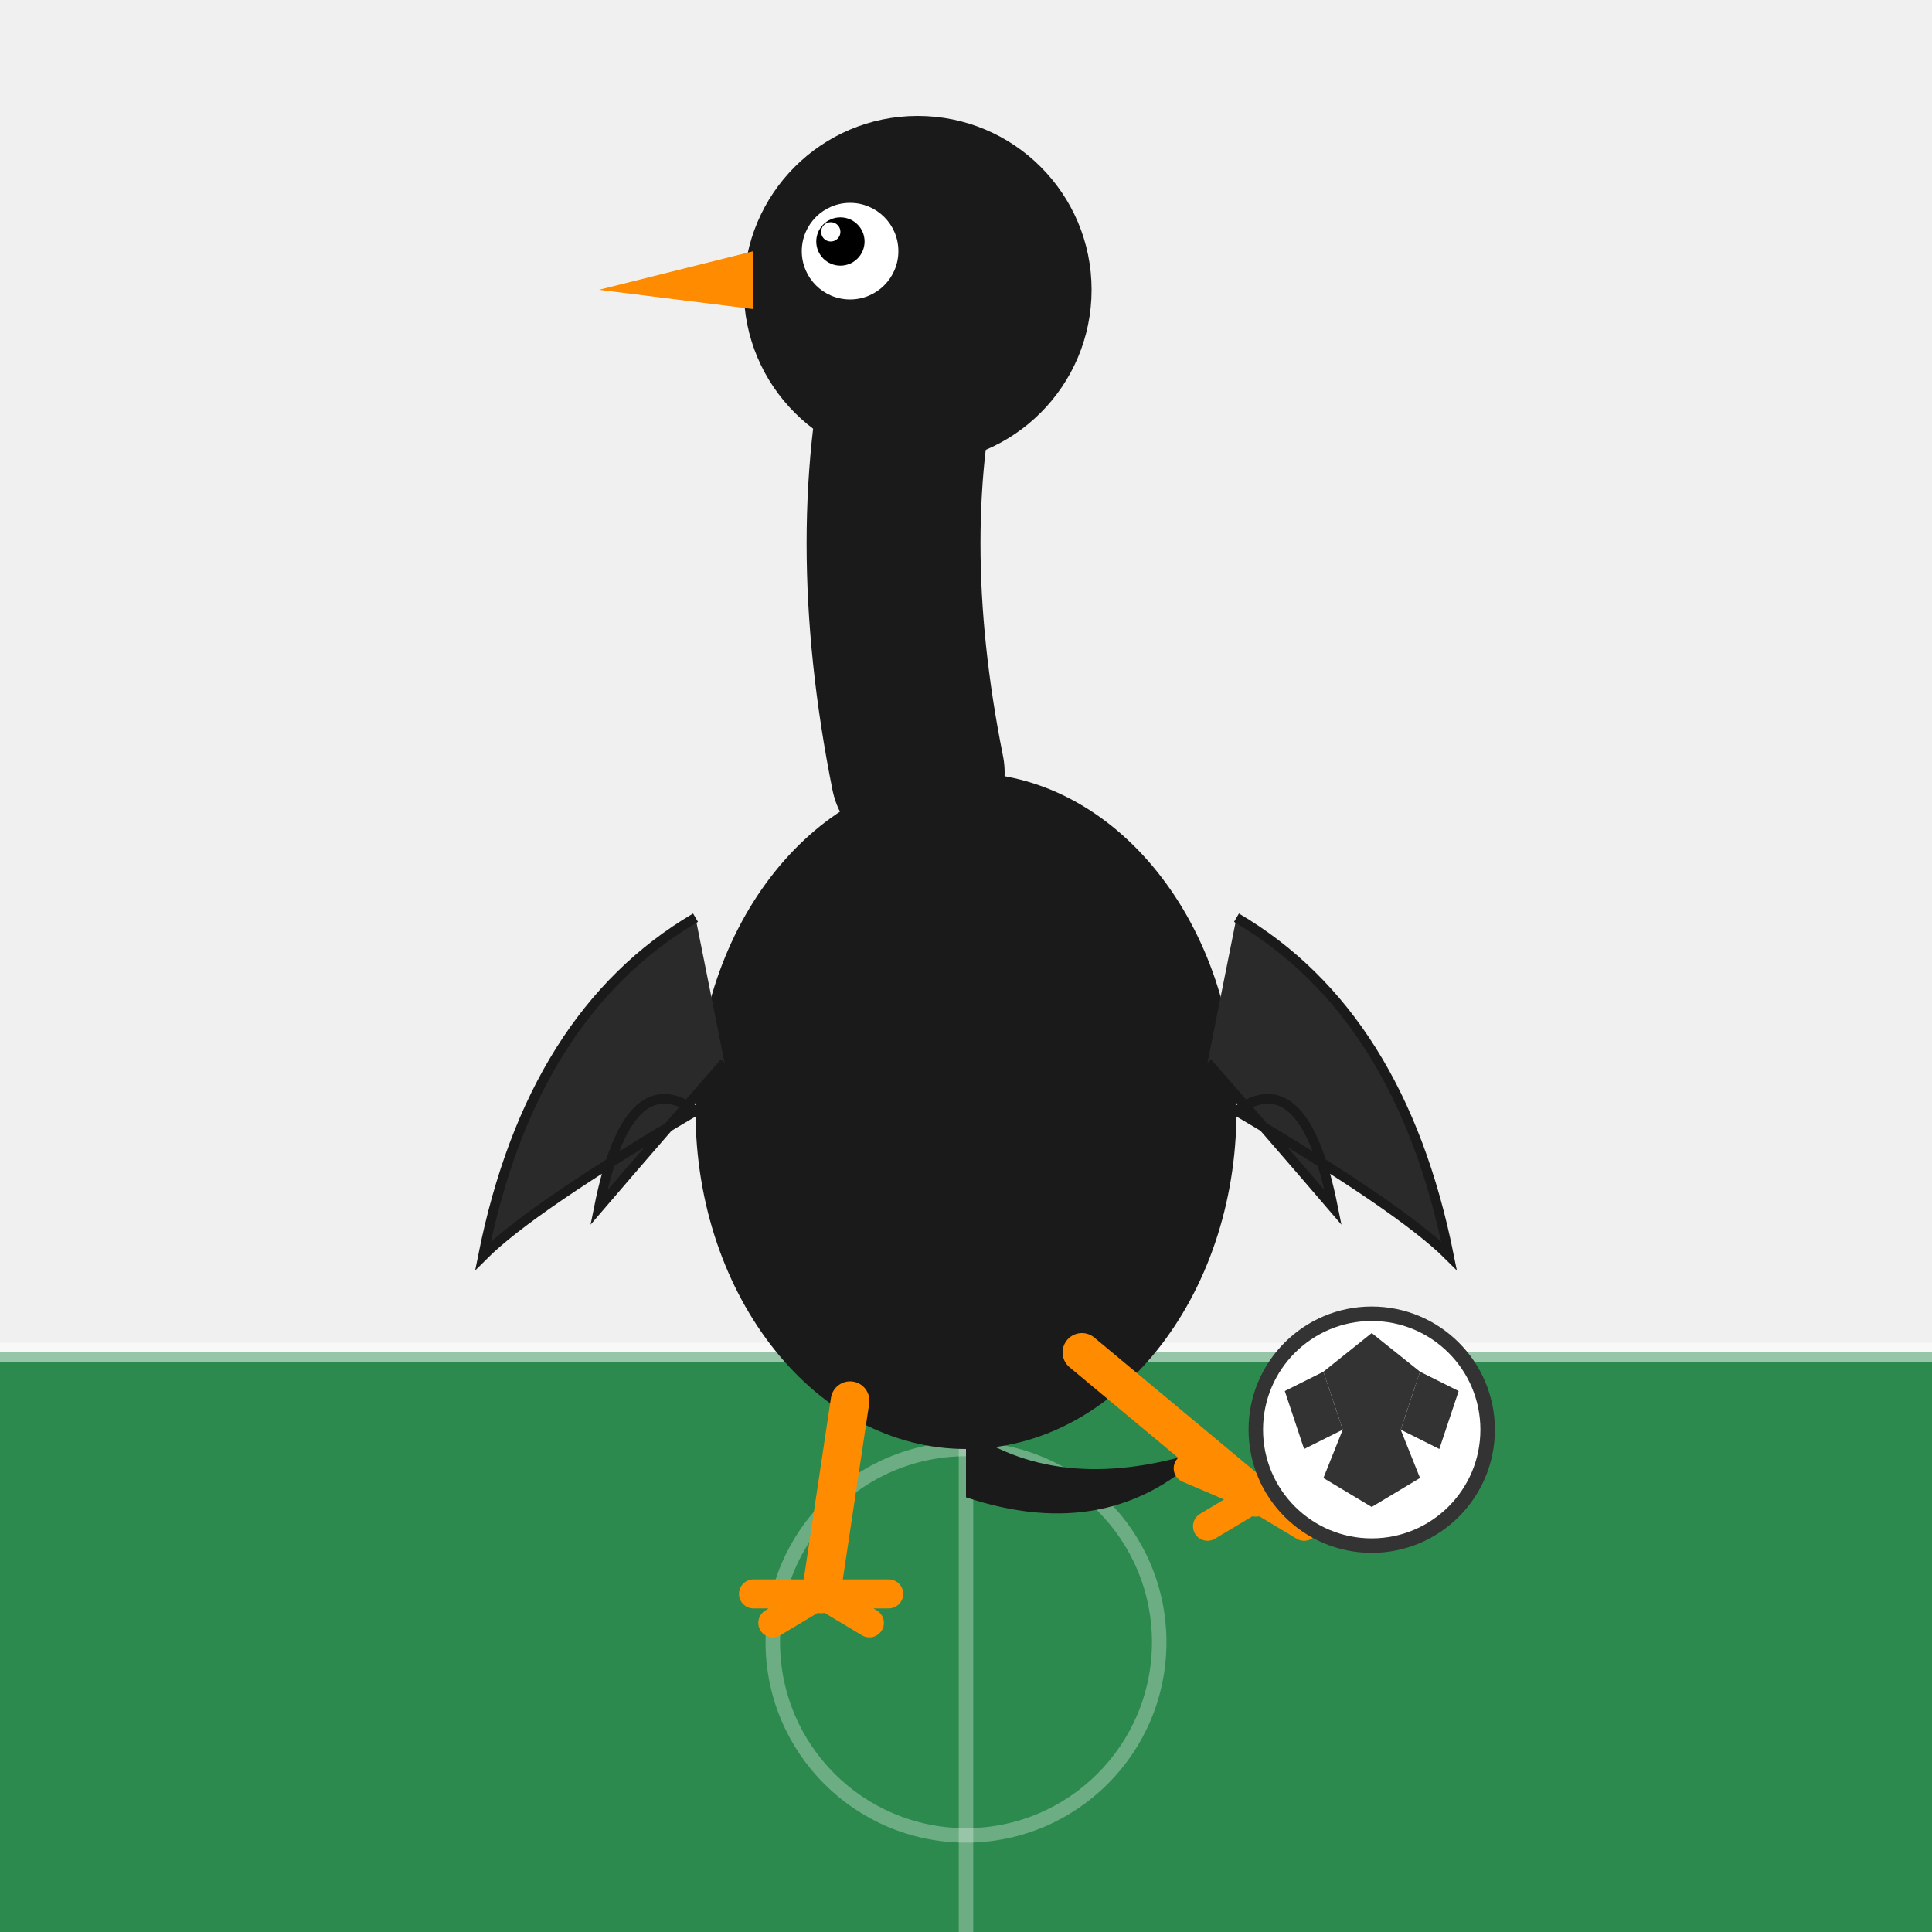
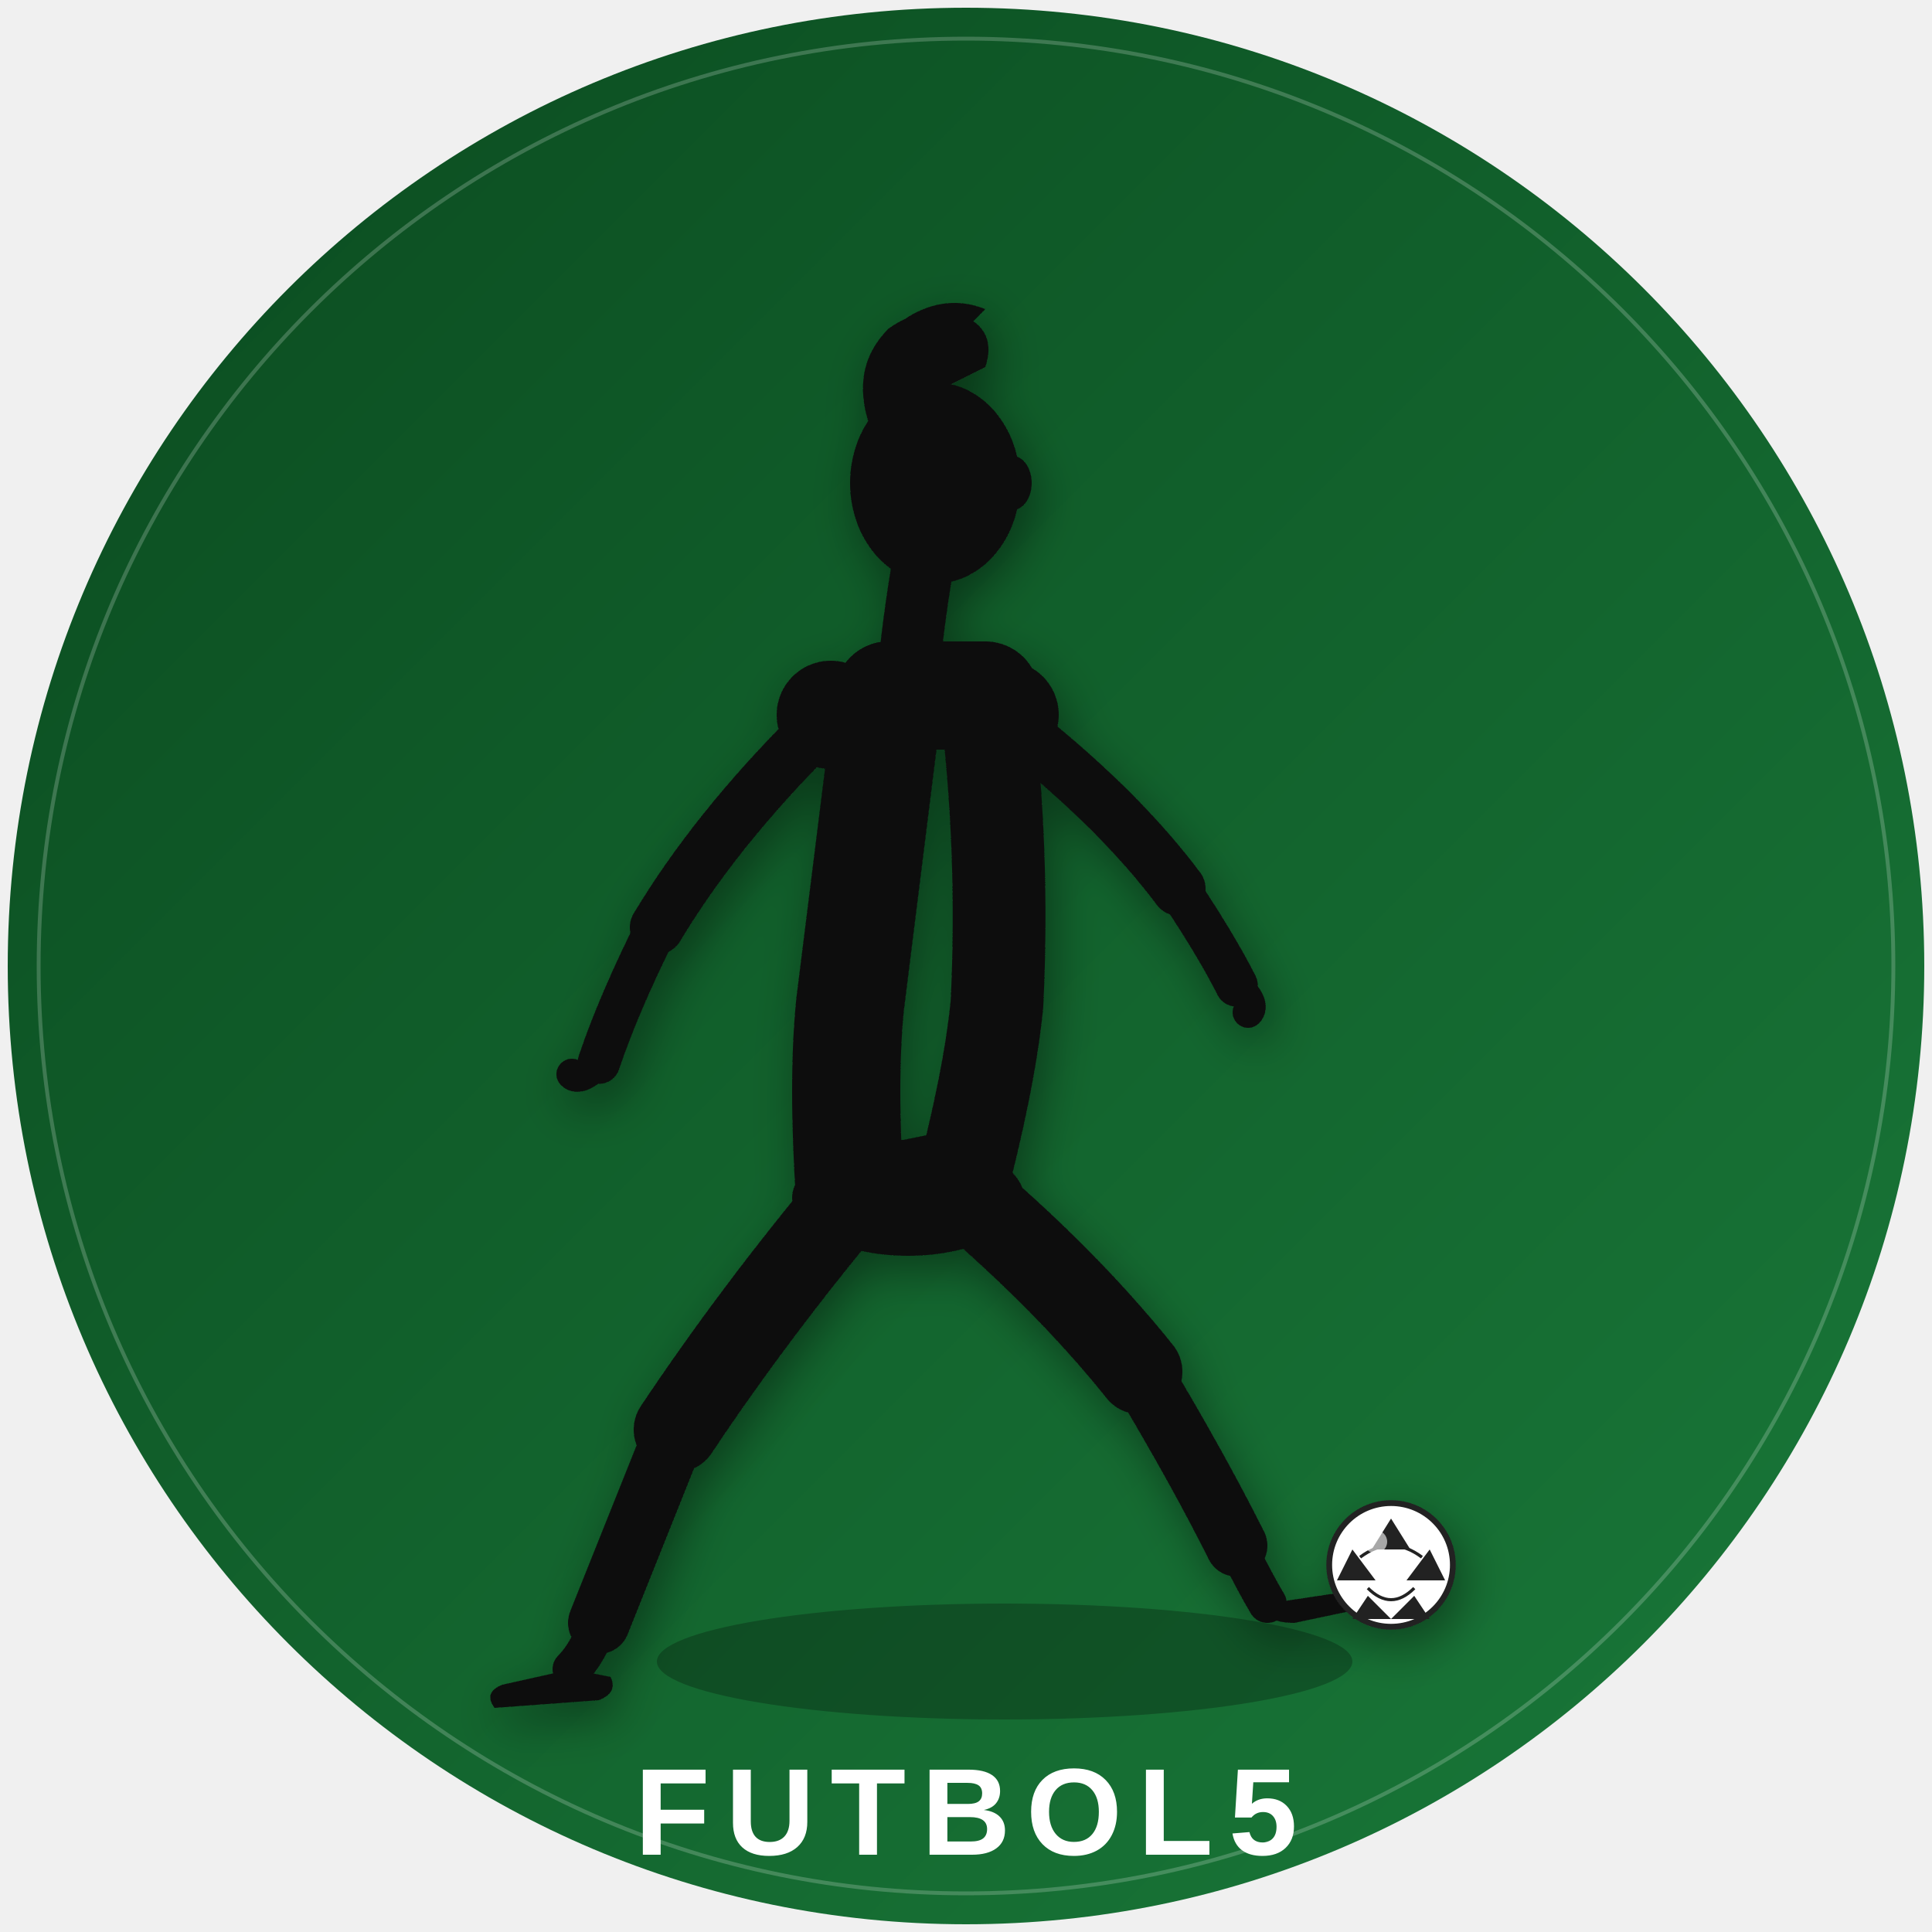
- <svg xmlns="http://www.w3.org/2000/svg" viewBox="0 0 200 200" width="200" height="200">
-   <rect x="0" y="140" width="200" height="60" rx="0" fill="#2d8a4e" />
-   <line x1="0" y1="140" x2="200" y2="140" stroke="#ffffff" stroke-width="2" opacity="0.5" />
-   <line x1="100" y1="140" x2="100" y2="200" stroke="#ffffff" stroke-width="1.5" opacity="0.3" />
-   <circle cx="100" cy="170" r="20" fill="none" stroke="#ffffff" stroke-width="1.5" opacity="0.3" />
-   <ellipse cx="100" cy="115" rx="28" ry="35" fill="#1a1a1a" />
-   <path d="M95 80 Q90 55 95 35" stroke="#1a1a1a" stroke-width="18" fill="none" stroke-linecap="round" />
-   <circle cx="95" cy="30" r="18" fill="#1a1a1a" />
-   <circle cx="88" cy="26" r="5" fill="#ffffff" />
-   <circle cx="87" cy="25" r="2.5" fill="#000000" />
-   <circle cx="86" cy="24" r="1" fill="#ffffff" />
-   <path d="M78 32 L62 30 L78 26" fill="#ff8c00" />
-   <path d="M72 95 Q55 105 50 130 Q55 125 72 115 Q65 110 62 125 Q68 118 75 110" fill="#2a2a2a" stroke="#1a1a1a" stroke-width="1" />
-   <path d="M128 95 Q145 105 150 130 Q145 125 128 115 Q135 110 138 125 Q132 118 125 110" fill="#2a2a2a" stroke="#1a1a1a" stroke-width="1" />
-   <path d="M100 148 Q110 155 125 150 Q115 160 100 155" fill="#1a1a1a" />
-   <line x1="88" y1="145" x2="85" y2="165" stroke="#ff8c00" stroke-width="4" stroke-linecap="round" />
-   <path d="M78 165 L85 165 L92 165 M80 168 L85 165 L90 168" stroke="#ff8c00" stroke-width="3" fill="none" stroke-linecap="round" />
-   <line x1="112" y1="140" x2="130" y2="155" stroke="#ff8c00" stroke-width="4" stroke-linecap="round" />
-   <path d="M123 152 L130 155 L137 152 M125 158 L130 155 L135 158" stroke="#ff8c00" stroke-width="3" fill="none" stroke-linecap="round" />
-   <circle cx="142" cy="148" r="12" fill="#ffffff" stroke="#333" stroke-width="1.5" />
-   <path d="M142 138 L137 142 L139 148 L145 148 L147 142 Z" fill="#333" />
-   <path d="M133 144 L137 142 L139 148 L135 150 Z" fill="#333" />
-   <path d="M151 144 L147 142 L145 148 L149 150 Z" fill="#333" />
-   <path d="M137 153 L139 148 L145 148 L147 153 L142 156 Z" fill="#333" />
-   <circle cx="90" cy="23" r="1" fill="#ffffff" opacity="0.8" />
+ <svg xmlns="http://www.w3.org/2000/svg" viewBox="0 0 500 500" width="500" height="500">
+   <defs>
+     <linearGradient id="bg" x1="0%" y1="0%" x2="100%" y2="100%">
+       <stop offset="0%" style="stop-color:#0a4a1f;stop-opacity:1" />
+       <stop offset="100%" style="stop-color:#1a7a3a;stop-opacity:1" />
+     </linearGradient>
+     <filter id="shadow" x="-10%" y="-10%" width="130%" height="130%">
+       <feDropShadow dx="2" dy="4" stdDeviation="6" flood-color="#000" flood-opacity="0.4" />
+     </filter>
+   </defs>
+   <circle cx="250" cy="250" r="248" fill="url(#bg)" />
+   <circle cx="250" cy="250" r="240" fill="none" stroke="#fff" stroke-width="1" opacity="0.2" />
+   <ellipse cx="260" cy="430" rx="90" ry="15" fill="#000" opacity="0.25" />
+   <g filter="url(#shadow)">
+     <path d="M 220 310 Q 195 340 175 370" stroke="#111" stroke-width="22" fill="none" stroke-linecap="round" stroke-linejoin="round" />
+     <path d="M 175 370 Q 165 395 155 420" stroke="#111" stroke-width="16" fill="none" stroke-linecap="round" stroke-linejoin="round" />
+     <path d="M 155 420 Q 152 428 148 432" stroke="#111" stroke-width="10" fill="none" stroke-linecap="round" />
+     <path d="M 148 432 L 130 436 Q 125 438 128 442 L 155 440 Q 160 438 158 434" fill="#111" />
+     <path d="M 245 305 Q 275 330 295 355" stroke="#111" stroke-width="22" fill="none" stroke-linecap="round" stroke-linejoin="round" />
+     <path d="M 295 355 Q 310 380 320 400" stroke="#111" stroke-width="16" fill="none" stroke-linecap="round" stroke-linejoin="round" />
+     <path d="M 320 400 Q 325 410 328 415" stroke="#111" stroke-width="10" fill="none" stroke-linecap="round" />
+     <path d="M 328 415 L 348 412 Q 355 410 354 416 L 335 420 Q 328 420 326 416" fill="#111" />
+     <g transform="translate(360, 405)">
+       <circle cx="0" cy="0" r="16" fill="#fff" stroke="#222" stroke-width="1.5" />
+       <path d="M 0 -12 L -5 -4 L 5 -4 Z" fill="#222" />
+       <path d="M -10 -4 L -14 4 L -4 4 Z" fill="#222" />
+       <path d="M 10 -4 L 14 4 L 4 4 Z" fill="#222" />
+       <path d="M -6 8 L -10 14 L 0 14 Z" fill="#222" />
+       <path d="M 6 8 L 10 14 L 0 14 Z" fill="#222" />
+       <path d="M -8 -2 Q 0 -8 8 -2" fill="none" stroke="#222" stroke-width="0.8" />
+       <path d="M -6 6 Q 0 12 6 6" fill="none" stroke="#222" stroke-width="0.8" />
+       <circle cx="-4" cy="-6" r="3" fill="#fff" opacity="0.6" />
+     </g>
+     <path d="M 230 180 Q 225 220 220 260 Q 218 280 220 310" stroke="#111" stroke-width="28" fill="none" stroke-linecap="round" stroke-linejoin="round" />
+     <path d="M 255 180 Q 260 220 258 260 Q 256 280 248 310" stroke="#111" stroke-width="24" fill="none" stroke-linecap="round" stroke-linejoin="round" />
+     <path d="M 230 180 L 255 180" stroke="#111" stroke-width="28" fill="none" stroke-linecap="round" />
+     <path d="M 220 310 L 245 305" stroke="#111" stroke-width="24" fill="none" stroke-linecap="round" />
+     <ellipse cx="235" cy="310" rx="30" ry="15" fill="#111" />
+     <circle cx="215" cy="185" r="14" fill="#111" />
+     <path d="M 210 190 Q 185 215 170 240" stroke="#111" stroke-width="14" fill="none" stroke-linecap="round" stroke-linejoin="round" />
+     <path d="M 170 240 Q 160 260 155 275" stroke="#111" stroke-width="11" fill="none" stroke-linecap="round" stroke-linejoin="round" />
+     <path d="M 155 275 Q 150 280 148 278" stroke="#111" stroke-width="8" fill="none" stroke-linecap="round" />
+     <circle cx="260" cy="185" r="14" fill="#111" />
+     <path d="M 265 190 Q 290 210 305 230" stroke="#111" stroke-width="14" fill="none" stroke-linecap="round" stroke-linejoin="round" />
+     <path d="M 305 230 Q 315 245 320 255" stroke="#111" stroke-width="11" fill="none" stroke-linecap="round" stroke-linejoin="round" />
+     <path d="M 320 255 Q 325 260 323 262" stroke="#111" stroke-width="8" fill="none" stroke-linecap="round" />
+     <path d="M 235 175 Q 237 155 240 140" stroke="#111" stroke-width="16" fill="none" stroke-linecap="round" />
+     <ellipse cx="242" cy="125" rx="22" ry="26" fill="#111" />
+     <path d="M 225 110 Q 220 95 230 85 Q 240 78 250 82 Q 258 86 255 95" fill="#111" />
+     <path d="M 230 105 Q 225 90 235 82 Q 245 76 255 80" fill="#111" />
+     <ellipse cx="262" cy="125" rx="5" ry="7" fill="#111" />
+   </g>
+   <text x="250" y="480" text-anchor="middle" font-family="Arial, Helvetica, sans-serif" font-size="32" font-weight="900" fill="#fff" letter-spacing="4">FUTBOL5</text>
</svg>
